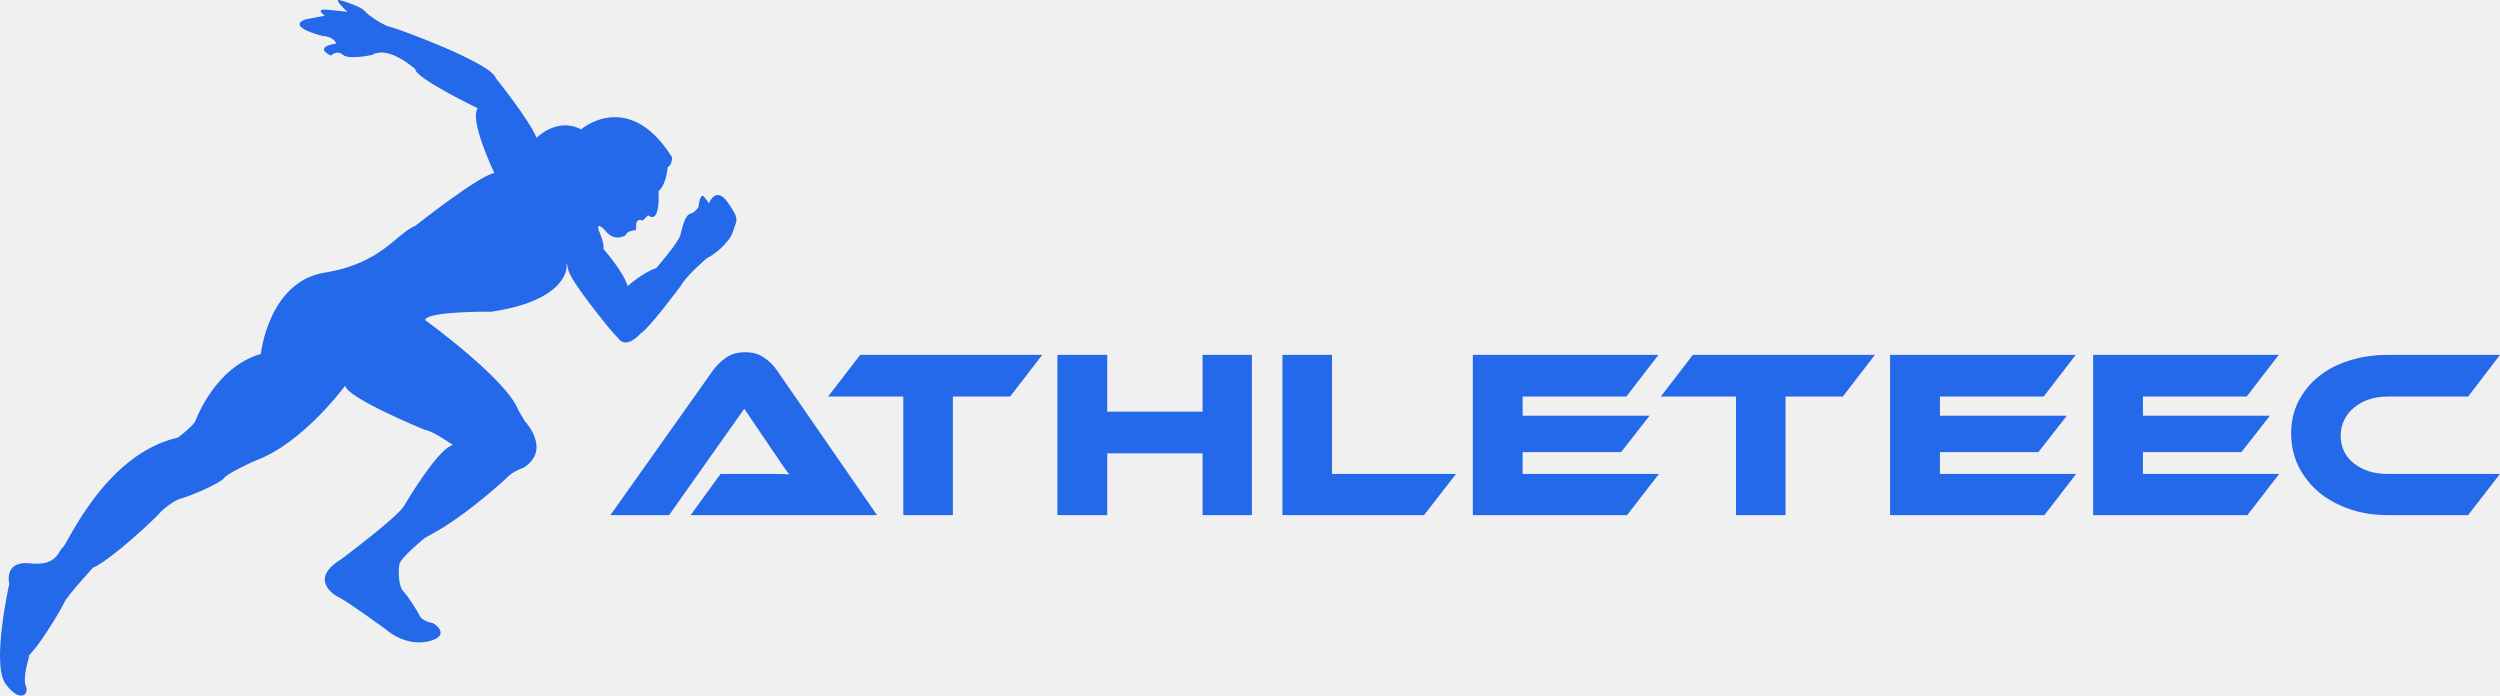
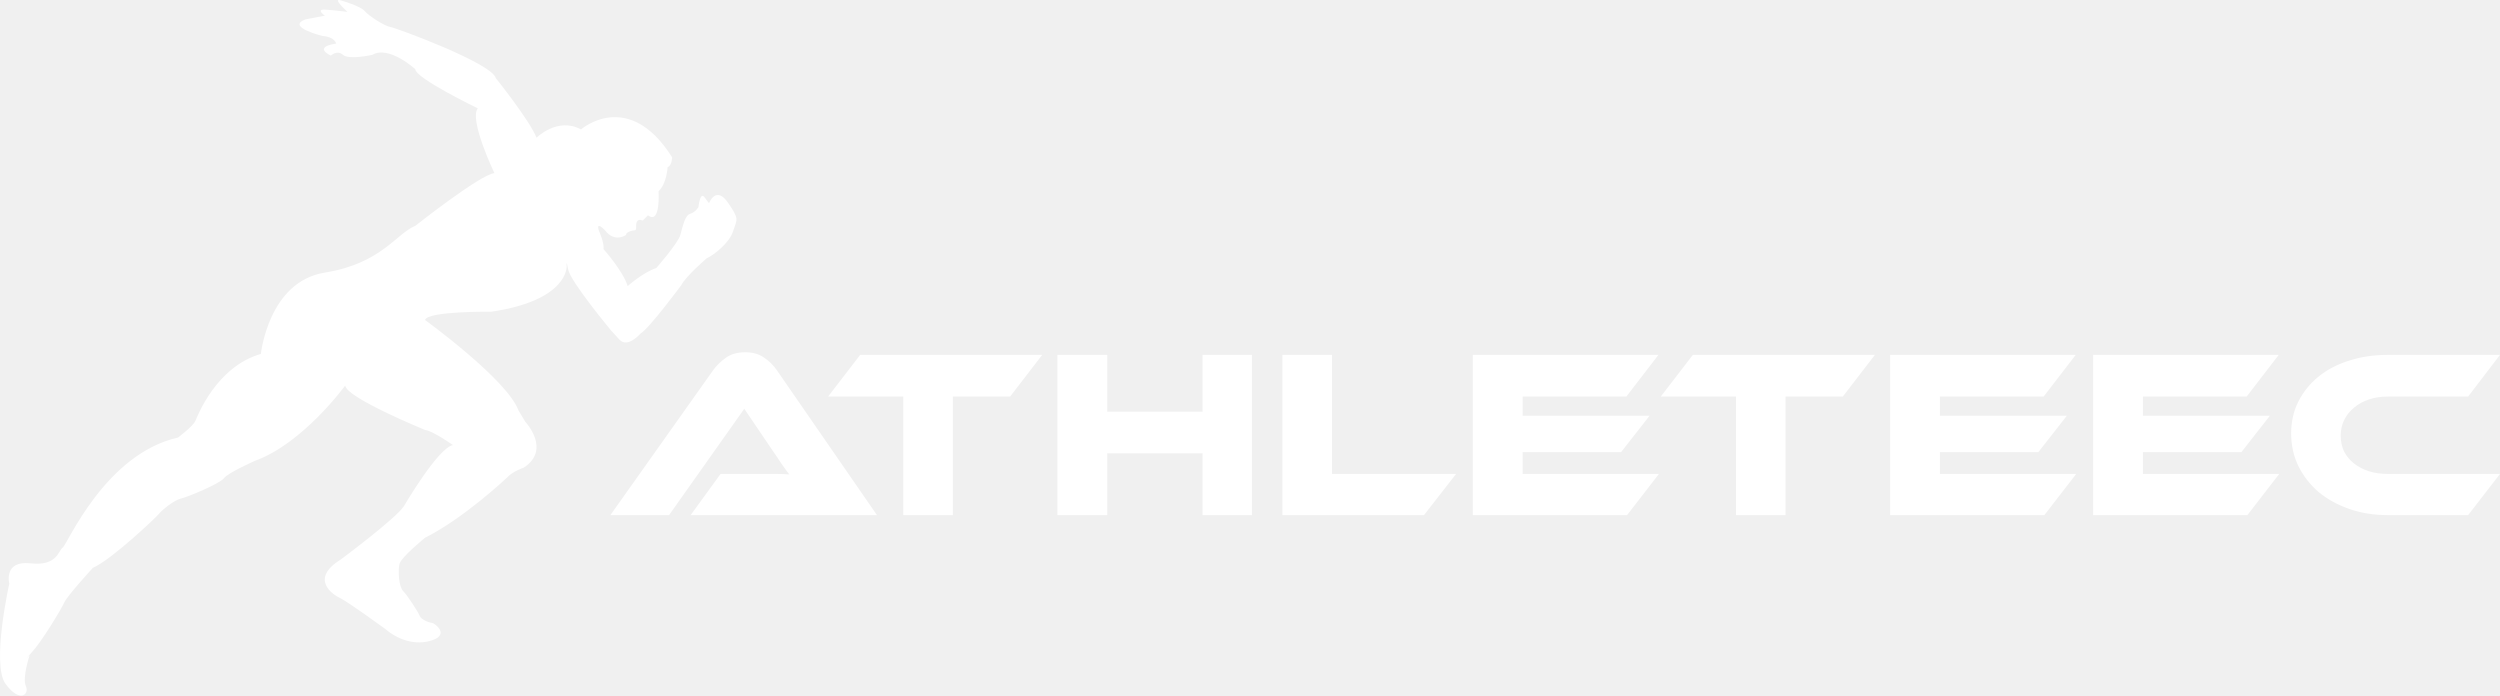
<svg xmlns="http://www.w3.org/2000/svg" xmlns:ns1="http://www.openswatchbook.org/uri/2009/osb" width="117.83mm" height="32.783mm" viewBox="0 0 417.508 116.161" id="svg4146" version="1.1">
  <defs id="defs4148">
    <linearGradient id="linearGradient6154" ns1:paint="solid">
      <stop style="stop-color:#000000;stop-opacity:1;" offset="0" id="stop6156" />
    </linearGradient>
  </defs>
  <g id="layer1" transform="translate(-9.932966,-8.566922)">
-     <path d="m 66.492,8.568 c -0.649,0.06 1.471,1.986 1.471,1.986 0,0 -1.888,-0.252 -3.648,-0.375 -1.762,-0.127 -0.127,1.004 -0.127,1.004 L 60.918,11.812 c -3.271,1.258 2.893,2.768 2.893,2.768 2.012,0.126 2.264,1.26 2.264,1.26 -4.025,0.628 -0.879,2.012 -0.879,2.012 0,0 1.008,-1.006 2.014,-0.125 1.008,0.881 4.904,0 4.904,0 2.768,-1.634 7.17,2.39 7.172,2.389 0,1.51 10.441,6.541 10.441,6.541 -1.509,1.886 2.77,10.82 2.77,10.82 -2.39,0.252 -13.211,8.807 -13.211,8.807 -3.145,1.26 -5.661,6.291 -15.096,7.803 -9.435,1.51 -10.691,13.586 -10.691,13.586 -7.421,2.138 -10.567,10.314 -10.943,11.195 -0.378,0.881 -2.895,2.768 -2.895,2.768 -12.204,2.767 -18.492,17.865 -19.246,18.369 -0.755,0.502 -0.881,3.143 -5.41,2.641 -4.528,-0.504 -3.521,3.396 -3.521,3.396 0,0 -3.019,13.458 -0.629,16.729 2.39,3.27 4.025,1.762 3.396,0.377 -0.63,-1.383 0.629,-5.154 0.629,-5.154 0,0 -1.259,1.256 0.377,-0.504 1.635,-1.762 4.905,-7.174 5.408,-8.307 0.503,-1.133 4.779,-5.785 4.779,-5.785 3.145,-1.385 10.568,-8.43 11.072,-9.059 0.501,-0.629 2.514,-2.265 3.646,-2.516 1.132,-0.251 6.543,-2.515 7.172,-3.396 0.629,-0.881 5.156,-2.893 5.156,-2.893 8.049,-2.894 15.096,-12.582 15.096,-12.582 0.127,2.014 13.336,7.422 13.336,7.422 1.258,0.127 4.652,2.518 4.652,2.518 -2.517,0.501 -8.178,10.189 -8.178,10.189 -1.257,2.012 -10.564,8.932 -10.564,8.932 -5.283,3.271 -1.258,5.912 -0.125,6.416 1.131,0.502 7.547,5.156 7.547,5.156 2.013,1.762 5.031,2.895 7.926,1.887 2.893,-1.006 0.25,-2.893 -0.127,-2.893 -0.378,0 -1.76,-0.504 -2.012,-1.133 -0.252,-0.629 -2.014,-3.396 -2.77,-4.15 -0.754,-0.756 -0.881,-3.396 -0.629,-4.529 0.251,-1.131 4.277,-4.4 4.277,-4.4 6.542,-3.269 13.713,-10.064 13.713,-10.064 0.88,-1.006 2.766,-1.637 2.766,-1.637 4.654,-3.02 0.252,-7.672 0.252,-7.672 l -1.135,-1.891 c -1.887,-5.158 -15.598,-15.096 -15.598,-15.096 0.378,-1.51 11.07,-1.383 11.07,-1.383 12.831,-1.889 12.58,-7.549 12.58,-7.549 0,0 -0.125,-1.51 0.252,0.504 0.375,2.012 7.172,10.188 7.172,10.188 l 1.383,1.512 c 1.382,1.512 3.521,-1.008 3.521,-1.008 1.383,-0.754 6.793,-8.051 6.793,-8.051 0.756,-1.508 4.277,-4.527 4.277,-4.527 1.132,-0.504 3.772,-2.515 4.402,-4.527 0.629,-2.013 1.132,-1.886 -0.881,-4.781 -2.013,-2.893 -3.146,0.127 -3.146,0.127 l -0.754,-1.006 c -0.755,-1.006 -1.006,1.635 -1.006,1.635 0,0 -0.505,0.881 -1.387,1.133 -0.879,0.251 -1.257,2.138 -1.635,3.521 -0.378,1.383 -4.025,5.535 -4.025,5.535 -2.264,0.754 -4.779,3.02 -4.779,3.02 -0.754,-2.518 -4.025,-6.166 -4.025,-6.166 0.125,-1.131 -0.754,-3.018 -0.754,-3.018 -0.631,-1.887 1.006,-0.125 1.006,-0.125 1.634,2.139 3.521,0.754 3.521,0.754 -0.125,-0.377 0.883,-0.754 1.385,-0.754 0.502,10e-7 0.126,-0.756 0.377,-1.385 0.252,-0.627 1.008,-0.252 1.008,-0.252 l 0.879,-0.881 c 2.14,1.635 1.762,-4.025 1.762,-4.025 1.385,-1.257 1.51,-4.025 1.51,-4.025 0.755,-0.252 0.756,-1.635 0.756,-1.635 -7.295,-11.572 -15.221,-4.654 -15.221,-4.654 -3.899,-2.138 -7.424,1.383 -7.424,1.383 -1.133,-2.893 -6.791,-9.938 -6.791,-9.938 -0.63,-2.516 -16.732,-8.429 -17.613,-8.555 -0.88,-0.126 -3.52,-1.764 -4.277,-2.645 -0.753,-0.88 -3.898,-1.76 -3.898,-1.76 -0.22,-0.079 -0.37,-0.108 -0.463,-0.1 z M 134.389,67.395 c -1.307,0 -2.387,0.307 -3.24,0.92 -0.853,0.613 -1.561,1.307 -2.121,2.08 l -17.16,24.199 9.801,0 12.561,-17.76 4.799,7.08 c 0.453,0.64 0.92,1.333 1.4,2.08 0.507,0.72 0.947,1.321 1.32,1.801 -0.64,-0.053 -1.399,-0.08 -2.279,-0.08 l -2.48,0 -6.721,0 -5,6.879 31.121,0 -16.721,-24.199 c -0.587,-0.853 -1.307,-1.559 -2.16,-2.119 -0.827,-0.587 -1.866,-0.881 -3.119,-0.881 z m 19.195,0.439 -5.359,6.961 12.561,0 0,19.799 8.279,0 0,-19.799 9.561,0 5.359,-6.961 -30.4,0 z m 32.941,0 0,26.76 8.32,0 0,-10.318 15.92,0 0,10.318 8.24,0 0,-26.76 -8.24,0 0,9.48 -15.92,0 0,-9.48 -8.32,0 z m 37.578,0 0,26.76 23.641,0 5.359,-6.879 -20.719,0 0,-19.881 -8.281,0 z m 31.797,0 0,26.76 25.762,0 5.318,-6.879 -22.76,0 0,-3.641 16.441,0 4.76,-6.08 -21.201,0 0,-3.199 17.32,0 5.359,-6.961 -31,0 z m 36.746,0 -5.359,6.961 12.561,0 0,19.799 8.279,0 0,-19.799 9.561,0 5.359,-6.961 -30.4,0 z m 32.941,0 0,26.76 25.762,0 5.318,-6.879 -22.76,0 0,-3.641 16.441,0 4.76,-6.08 -21.201,0 0,-3.199 17.32,0 5.359,-6.961 -31,0 z m 33.906,0 0,26.76 25.762,0 5.318,-6.879 -22.76,0 0,-3.641 16.441,0 4.76,-6.08 -21.201,0 0,-3.199 17.32,0 5.359,-6.961 -31,0 z m 49.188,0 c -2.32,0 -4.468,0.321 -6.441,0.961 -1.973,0.613 -3.679,1.506 -5.119,2.68 -1.413,1.147 -2.533,2.533 -3.359,4.16 -0.8,1.6 -1.201,3.374 -1.201,5.32 0,1.947 0.401,3.759 1.201,5.439 0.827,1.653 1.946,3.094 3.359,4.32 1.44,1.2 3.146,2.147 5.119,2.84 1.973,0.693 4.121,1.039 6.441,1.039 l 13.439,0 5.32,-6.879 -18.76,0 c -1.12,0 -2.161,-0.146 -3.121,-0.439 -0.96,-0.32 -1.8,-0.76 -2.52,-1.32 -0.693,-0.56 -1.241,-1.227 -1.641,-2 -0.373,-0.8 -0.559,-1.681 -0.559,-2.641 0,-0.96 0.2,-1.841 0.6,-2.641 0.4,-0.8 0.947,-1.479 1.641,-2.039 0.693,-0.587 1.519,-1.039 2.479,-1.359 0.96,-0.32 2.001,-0.48 3.121,-0.48 l 13.439,0 5.32,-6.961 -18.76,0 z" id="path3" style="fill:#2469e9;fill-opacity:1;stroke:none;stroke-opacity:1" />
+     <path d="m 66.492,8.568 c -0.649,0.06 1.471,1.986 1.471,1.986 0,0 -1.888,-0.252 -3.648,-0.375 -1.762,-0.127 -0.127,1.004 -0.127,1.004 L 60.918,11.812 c -3.271,1.258 2.893,2.768 2.893,2.768 2.012,0.126 2.264,1.26 2.264,1.26 -4.025,0.628 -0.879,2.012 -0.879,2.012 0,0 1.008,-1.006 2.014,-0.125 1.008,0.881 4.904,0 4.904,0 2.768,-1.634 7.17,2.39 7.172,2.389 0,1.51 10.441,6.541 10.441,6.541 -1.509,1.886 2.77,10.82 2.77,10.82 -2.39,0.252 -13.211,8.807 -13.211,8.807 -3.145,1.26 -5.661,6.291 -15.096,7.803 -9.435,1.51 -10.691,13.586 -10.691,13.586 -7.421,2.138 -10.567,10.314 -10.943,11.195 -0.378,0.881 -2.895,2.768 -2.895,2.768 -12.204,2.767 -18.492,17.865 -19.246,18.369 -0.755,0.502 -0.881,3.143 -5.41,2.641 -4.528,-0.504 -3.521,3.396 -3.521,3.396 0,0 -3.019,13.458 -0.629,16.729 2.39,3.27 4.025,1.762 3.396,0.377 -0.63,-1.383 0.629,-5.154 0.629,-5.154 0,0 -1.259,1.256 0.377,-0.504 1.635,-1.762 4.905,-7.174 5.408,-8.307 0.503,-1.133 4.779,-5.785 4.779,-5.785 3.145,-1.385 10.568,-8.43 11.072,-9.059 0.501,-0.629 2.514,-2.265 3.646,-2.516 1.132,-0.251 6.543,-2.515 7.172,-3.396 0.629,-0.881 5.156,-2.893 5.156,-2.893 8.049,-2.894 15.096,-12.582 15.096,-12.582 0.127,2.014 13.336,7.422 13.336,7.422 1.258,0.127 4.652,2.518 4.652,2.518 -2.517,0.501 -8.178,10.189 -8.178,10.189 -1.257,2.012 -10.564,8.932 -10.564,8.932 -5.283,3.271 -1.258,5.912 -0.125,6.416 1.131,0.502 7.547,5.156 7.547,5.156 2.013,1.762 5.031,2.895 7.926,1.887 2.893,-1.006 0.25,-2.893 -0.127,-2.893 -0.378,0 -1.76,-0.504 -2.012,-1.133 -0.252,-0.629 -2.014,-3.396 -2.77,-4.15 -0.754,-0.756 -0.881,-3.396 -0.629,-4.529 0.251,-1.131 4.277,-4.4 4.277,-4.4 6.542,-3.269 13.713,-10.064 13.713,-10.064 0.88,-1.006 2.766,-1.637 2.766,-1.637 4.654,-3.02 0.252,-7.672 0.252,-7.672 l -1.135,-1.891 c -1.887,-5.158 -15.598,-15.096 -15.598,-15.096 0.378,-1.51 11.07,-1.383 11.07,-1.383 12.831,-1.889 12.58,-7.549 12.58,-7.549 0,0 -0.125,-1.51 0.252,0.504 0.375,2.012 7.172,10.188 7.172,10.188 l 1.383,1.512 c 1.382,1.512 3.521,-1.008 3.521,-1.008 1.383,-0.754 6.793,-8.051 6.793,-8.051 0.756,-1.508 4.277,-4.527 4.277,-4.527 1.132,-0.504 3.772,-2.515 4.402,-4.527 0.629,-2.013 1.132,-1.886 -0.881,-4.781 -2.013,-2.893 -3.146,0.127 -3.146,0.127 l -0.754,-1.006 c -0.755,-1.006 -1.006,1.635 -1.006,1.635 0,0 -0.505,0.881 -1.387,1.133 -0.879,0.251 -1.257,2.138 -1.635,3.521 -0.378,1.383 -4.025,5.535 -4.025,5.535 -2.264,0.754 -4.779,3.02 -4.779,3.02 -0.754,-2.518 -4.025,-6.166 -4.025,-6.166 0.125,-1.131 -0.754,-3.018 -0.754,-3.018 -0.631,-1.887 1.006,-0.125 1.006,-0.125 1.634,2.139 3.521,0.754 3.521,0.754 -0.125,-0.377 0.883,-0.754 1.385,-0.754 0.502,10e-7 0.126,-0.756 0.377,-1.385 0.252,-0.627 1.008,-0.252 1.008,-0.252 l 0.879,-0.881 c 2.14,1.635 1.762,-4.025 1.762,-4.025 1.385,-1.257 1.51,-4.025 1.51,-4.025 0.755,-0.252 0.756,-1.635 0.756,-1.635 -7.295,-11.572 -15.221,-4.654 -15.221,-4.654 -3.899,-2.138 -7.424,1.383 -7.424,1.383 -1.133,-2.893 -6.791,-9.938 -6.791,-9.938 -0.63,-2.516 -16.732,-8.429 -17.613,-8.555 -0.88,-0.126 -3.52,-1.764 -4.277,-2.645 -0.753,-0.88 -3.898,-1.76 -3.898,-1.76 -0.22,-0.079 -0.37,-0.108 -0.463,-0.1 z M 134.389,67.395 c -1.307,0 -2.387,0.307 -3.24,0.92 -0.853,0.613 -1.561,1.307 -2.121,2.08 l -17.16,24.199 9.801,0 12.561,-17.76 4.799,7.08 c 0.453,0.64 0.92,1.333 1.4,2.08 0.507,0.72 0.947,1.321 1.32,1.801 -0.64,-0.053 -1.399,-0.08 -2.279,-0.08 l -2.48,0 -6.721,0 -5,6.879 31.121,0 -16.721,-24.199 c -0.587,-0.853 -1.307,-1.559 -2.16,-2.119 -0.827,-0.587 -1.866,-0.881 -3.119,-0.881 z m 19.195,0.439 -5.359,6.961 12.561,0 0,19.799 8.279,0 0,-19.799 9.561,0 5.359,-6.961 -30.4,0 z m 32.941,0 0,26.76 8.32,0 0,-10.318 15.92,0 0,10.318 8.24,0 0,-26.76 -8.24,0 0,9.48 -15.92,0 0,-9.48 -8.32,0 z m 37.578,0 0,26.76 23.641,0 5.359,-6.879 -20.719,0 0,-19.881 -8.281,0 z m 31.797,0 0,26.76 25.762,0 5.318,-6.879 -22.76,0 0,-3.641 16.441,0 4.76,-6.08 -21.201,0 0,-3.199 17.32,0 5.359,-6.961 -31,0 z m 36.746,0 -5.359,6.961 12.561,0 0,19.799 8.279,0 0,-19.799 9.561,0 5.359,-6.961 -30.4,0 z m 32.941,0 0,26.76 25.762,0 5.318,-6.879 -22.76,0 0,-3.641 16.441,0 4.76,-6.08 -21.201,0 0,-3.199 17.32,0 5.359,-6.961 -31,0 z m 33.906,0 0,26.76 25.762,0 5.318,-6.879 -22.76,0 0,-3.641 16.441,0 4.76,-6.08 -21.201,0 0,-3.199 17.32,0 5.359,-6.961 -31,0 z m 49.188,0 c -2.32,0 -4.468,0.321 -6.441,0.961 -1.973,0.613 -3.679,1.506 -5.119,2.68 -1.413,1.147 -2.533,2.533 -3.359,4.16 -0.8,1.6 -1.201,3.374 -1.201,5.32 0,1.947 0.401,3.759 1.201,5.439 0.827,1.653 1.946,3.094 3.359,4.32 1.44,1.2 3.146,2.147 5.119,2.84 1.973,0.693 4.121,1.039 6.441,1.039 l 13.439,0 5.32,-6.879 -18.76,0 c -1.12,0 -2.161,-0.146 -3.121,-0.439 -0.96,-0.32 -1.8,-0.76 -2.52,-1.32 -0.693,-0.56 -1.241,-1.227 -1.641,-2 -0.373,-0.8 -0.559,-1.681 -0.559,-2.641 0,-0.96 0.2,-1.841 0.6,-2.641 0.4,-0.8 0.947,-1.479 1.641,-2.039 0.693,-0.587 1.519,-1.039 2.479,-1.359 0.96,-0.32 2.001,-0.48 3.121,-0.48 l 13.439,0 5.32,-6.961 -18.76,0 z" id="path3" style="fill:#fff;fill-opacity:1;stroke:none;stroke-opacity:1" />
  </g>
</svg>
